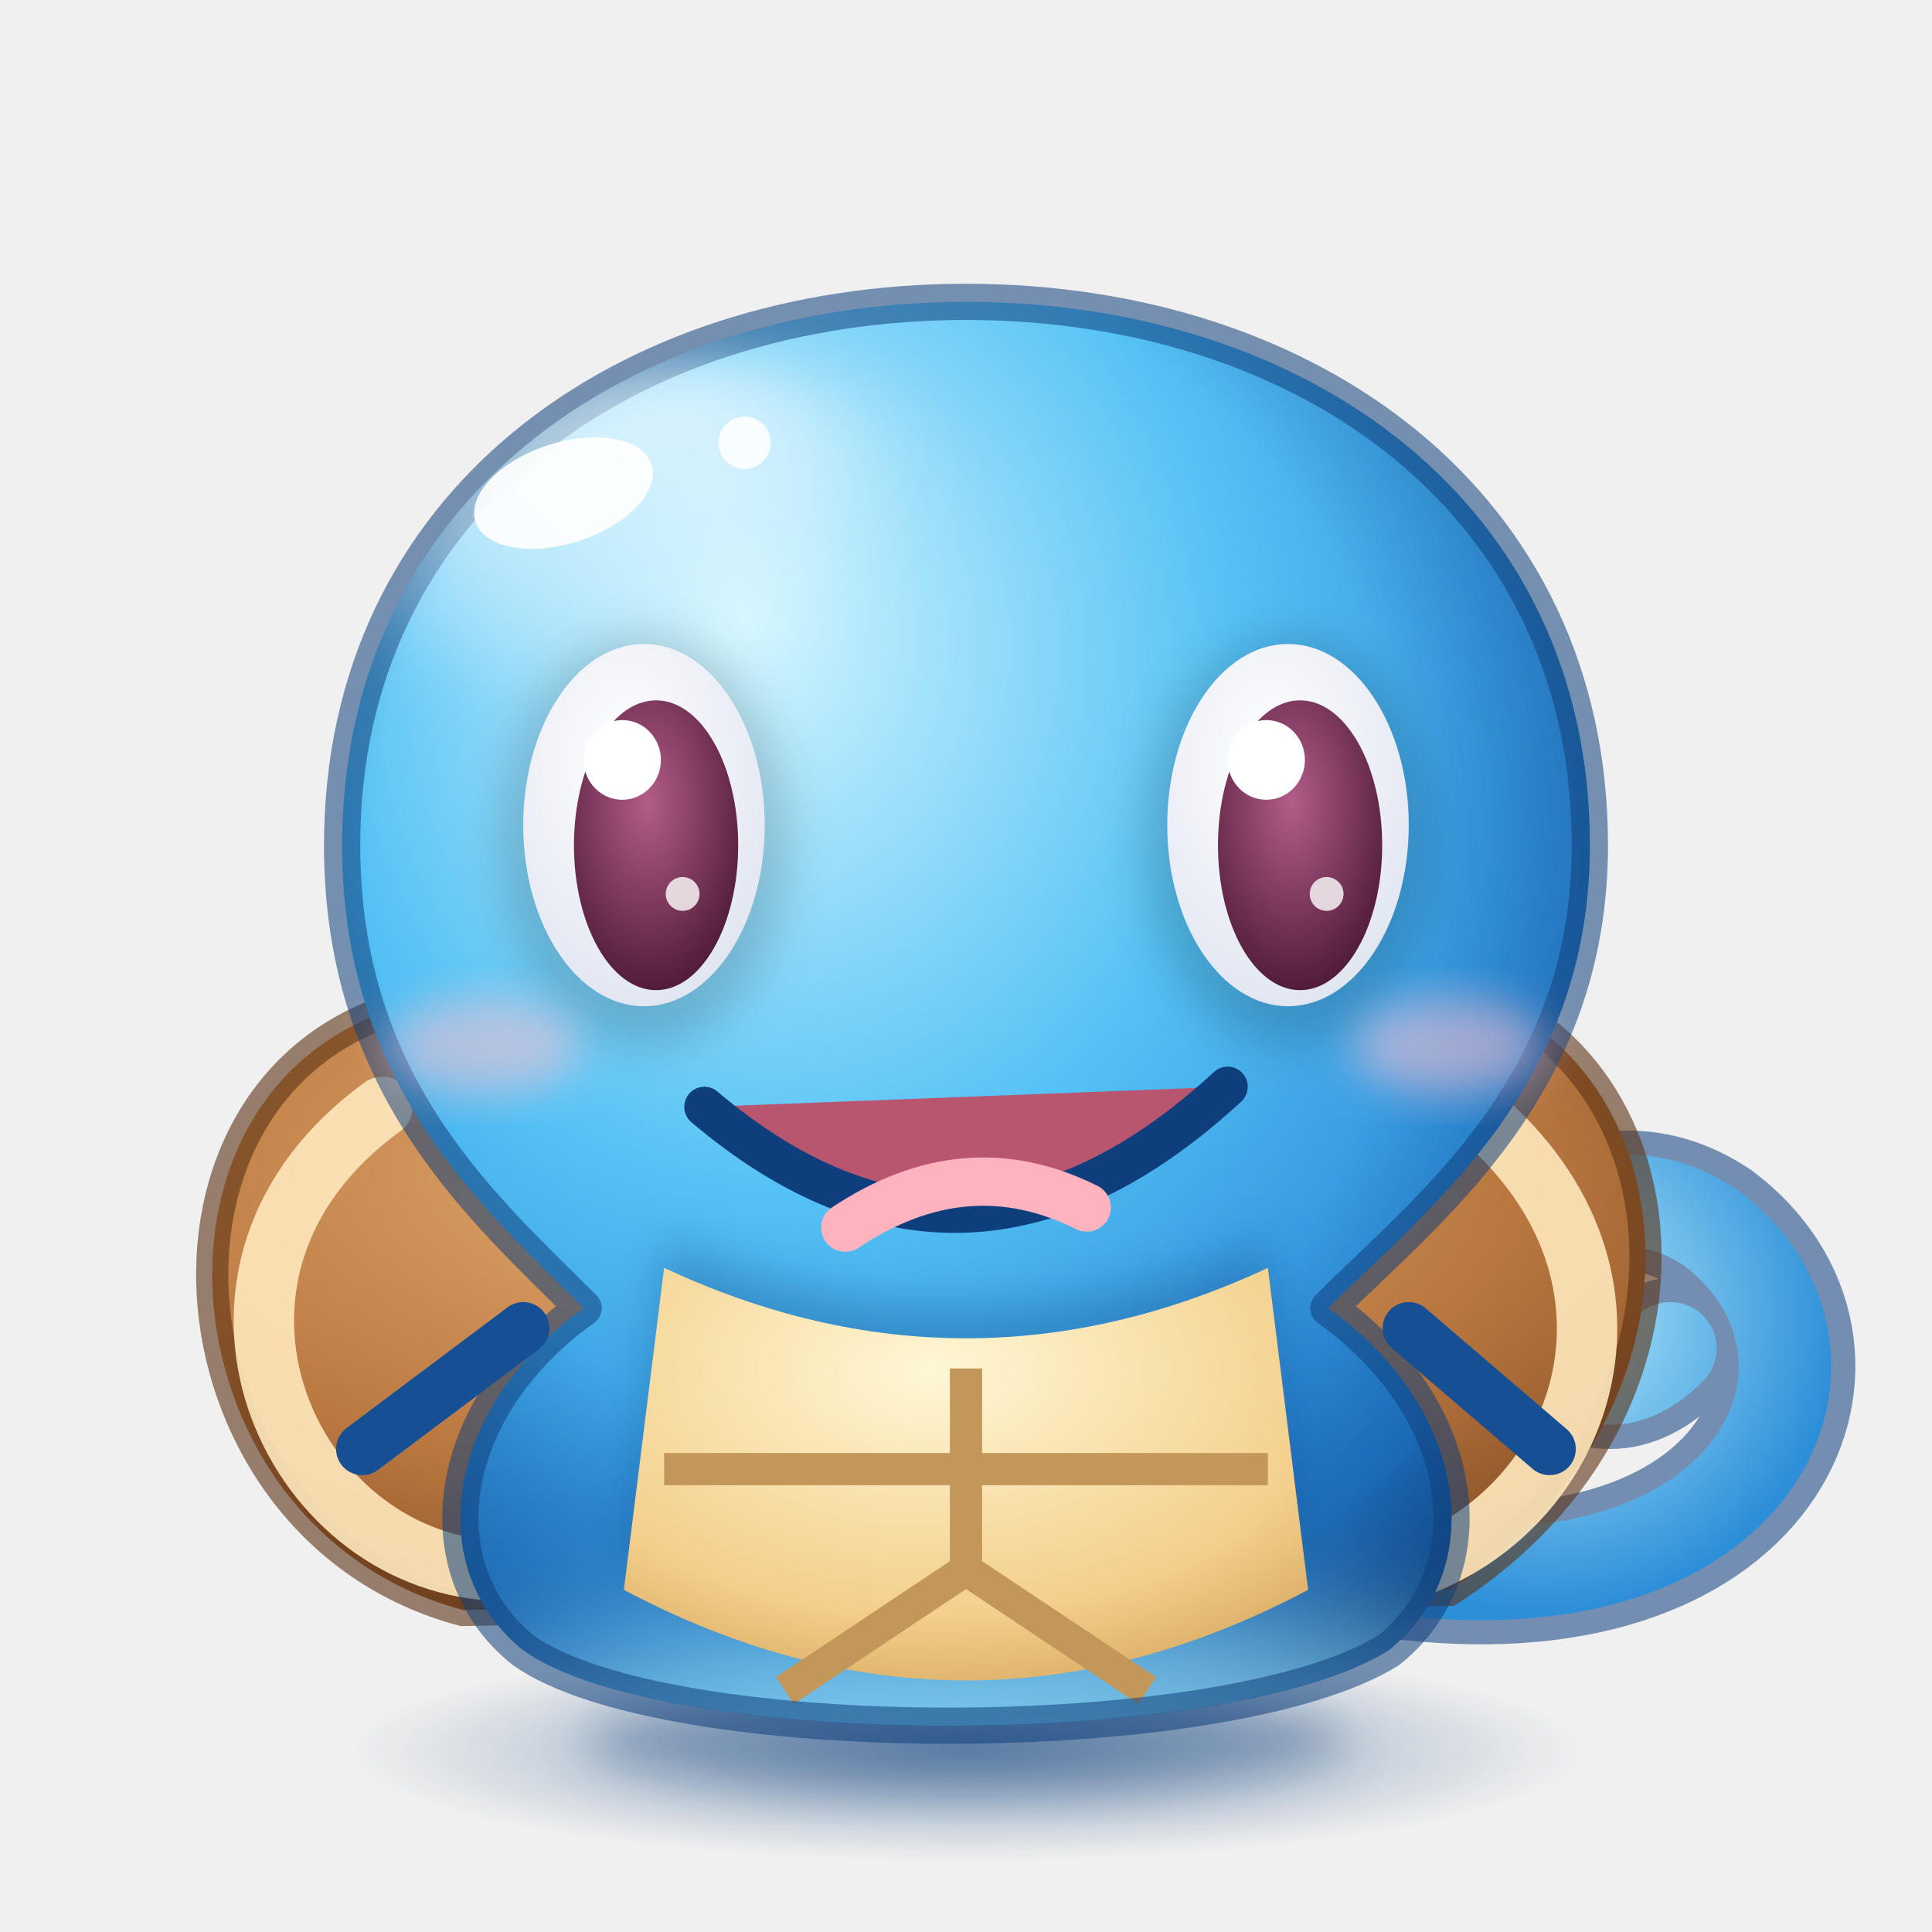
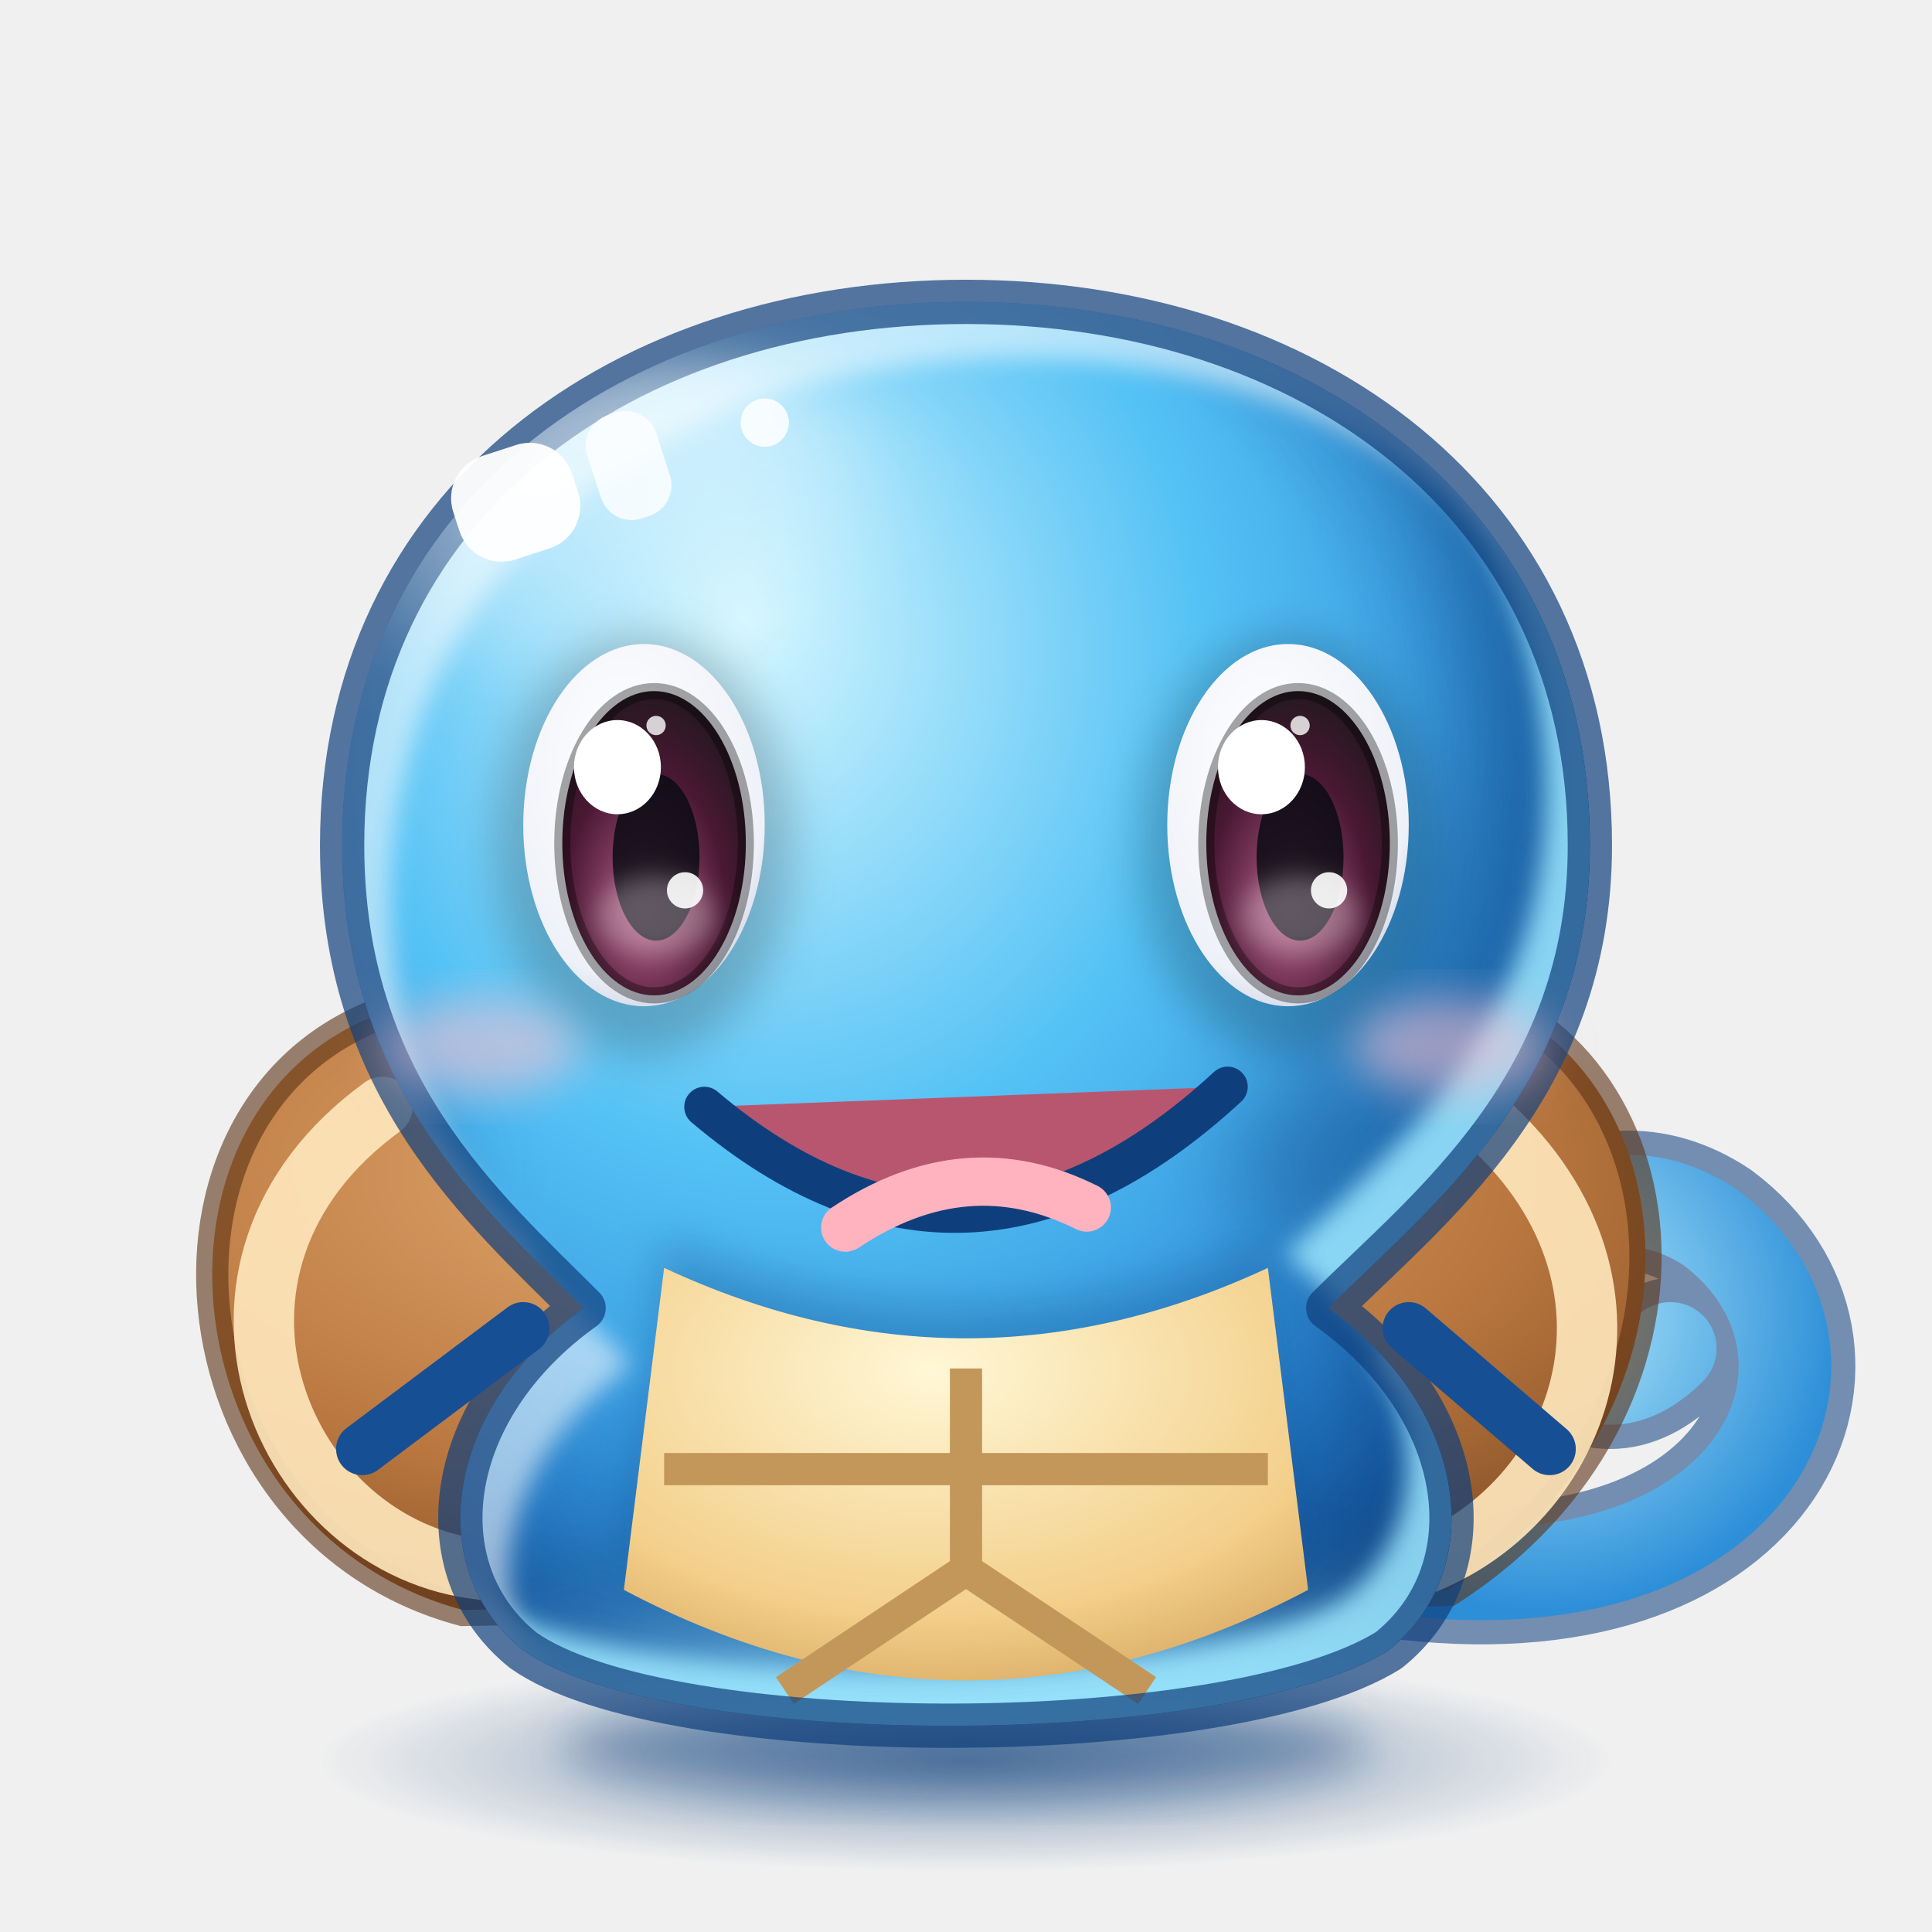
<svg xmlns="http://www.w3.org/2000/svg" viewBox="0 0 96 96" fill="none">
  <defs>
+     <filter id="blur05" x="-30%" y="-30%" width="160%" height="160%">
+       <feGaussianBlur stdDeviation=".6" />
+     </filter>
    <filter id="blur1" x="-30%" y="-30%" width="160%" height="160%">
      <feGaussianBlur stdDeviation="1.1" />
    </filter>
    <filter id="blur2" x="-30%" y="-30%" width="160%" height="160%">
      <feGaussianBlur stdDeviation="2.4" />
    </filter>
    <filter id="blur3" x="-40%" y="-40%" width="180%" height="180%">
      <feGaussianBlur stdDeviation="3.4" />
    </filter>
    <radialGradient id="body" cx="0.38" cy="0.3" r=".82" fx="0.32" fy="0.22">
      <stop offset="0" stop-color="#D4F6FF" />
-       <stop offset=".45" stop-color="#55C2F5" />
-       <stop offset=".86" stop-color="#2380D4" />
+       <stop offset=".42" stop-color="#55C2F5" />
+       <stop offset=".84" stop-color="#2380D4" />
      <stop offset="1" stop-color="#0E3F7C" />
    </radialGradient>
    <radialGradient id="ao" cx=".44" cy=".4" r=".68">
-       <stop offset=".62" stop-color="#0E3F7C" stop-opacity="0" />
-       <stop offset="1" stop-color="#0E3F7C" stop-opacity=".55" />
+       <stop offset=".6" stop-color="#0E3F7C" stop-opacity="0" />
+       <stop offset="1" stop-color="#0E3F7C" stop-opacity=".5" />
    </radialGradient>
    <linearGradient id="spec" x1="0" y1="0" x2="0" y2="1">
      <stop offset="0" stop-color="#fff" stop-opacity=".95" />
      <stop offset="1" stop-color="#fff" stop-opacity=".05" />
    </linearGradient>
    <radialGradient id="shadow" cx=".5" cy=".5" r=".5">
-       <stop offset="0" stop-color="#0E3F7C" stop-opacity=".5" />
+       <stop offset="0" stop-color="#0E3F7C" stop-opacity=".55" />
      <stop offset="1" stop-color="#0E3F7C" stop-opacity="0" />
    </radialGradient>
    <clipPath id="clip">
      <path d="M17 42C17 25 31 15 48 15s31 10 31 27c0 12-8 18-13 23 7 5 8 13 3 17-8 5-36 5-43 0-5-4-4-12 3-17-5-5-12-11-12-23Z" />
    </clipPath>
+     <mask id="term" maskUnits="userSpaceOnUse" x="0" y="0" width="96" height="96">
+       <rect width="96" height="96" fill="#fff" />
+       <path d="M17 42C17 25 31 15 48 15s31 10 31 27c0 12-8 18-13 23 7 5 8 13 3 17-8 5-36 5-43 0-5-4-4-12 3-17-5-5-12-11-12-23Z" transform="translate(-6 -7)" fill="#000" filter="url(#blur2)" />
+     </mask>
+     <mask id="rim" maskUnits="userSpaceOnUse" x="0" y="0" width="96" height="96">
+       <rect width="96" height="96" fill="#fff" />
+       <path d="M17 42C17 25 31 15 48 15s31 10 31 27c0 12-8 18-13 23 7 5 8 13 3 17-8 5-36 5-43 0-5-4-4-12 3-17-5-5-12-11-12-23Z" transform="translate(2.4 2.8)" fill="#000" filter="url(#blur05)" />
+     </mask>
+     <mask id="kick" maskUnits="userSpaceOnUse" x="0" y="0" width="96" height="96">
+       <rect width="96" height="96" fill="#fff" />
+       <path d="M17 42C17 25 31 15 48 15s31 10 31 27c0 12-8 18-13 23 7 5 8 13 3 17-8 5-36 5-43 0-5-4-4-12 3-17-5-5-12-11-12-23Z" transform="translate(-2.2 -2.6)" fill="#000" filter="url(#blur05)" />
+     </mask>
    <radialGradient id="sclera" cx=".42" cy=".32" r=".75">
      <stop offset="0" stop-color="#fff" />
-       <stop offset="1" stop-color="#dfe4f0" />
+       <stop offset=".8" stop-color="#eef1f8" />
+       <stop offset="1" stop-color="#c9cfdf" />
    </radialGradient>
-     <radialGradient id="sq-iris" cx=".45" cy=".35" r=".7">
+     <radialGradient id="sq-iris" cx=".45" cy=".7" r=".8">
      <stop offset="0" stop-color="#B35C88" />
-       <stop offset="1" stop-color="#4A1834" />
+       <stop offset=".55" stop-color="#4A1834" />
+       <stop offset="1" stop-color="#000" stop-opacity=".9" />
    </radialGradient>
    <radialGradient id="shell" cx=".4" cy=".3" r=".85">
      <stop offset="0" stop-color="#E7AE74" />
      <stop offset=".6" stop-color="#B9773F" />
      <stop offset="1" stop-color="#7A4620" />
    </radialGradient>
    <radialGradient id="belly" cx=".45" cy=".25" r=".85">
      <stop offset="0" stop-color="#FFF7D6" />
      <stop offset=".7" stop-color="#F3CF8A" />
      <stop offset="1" stop-color="#D5A55E" />
    </radialGradient>
    <radialGradient id="tail" cx=".35" cy=".3" r=".8">
      <stop offset="0" stop-color="#B7EEFF" />
      <stop offset="1" stop-color="#2D8FD8" />
    </radialGradient>
  </defs>
-   <ellipse cx="48" cy="87" rx="31" ry="5.5" fill="url(#shadow)" />
-   <ellipse cx="48" cy="86.5" rx="19" ry="2.6" fill="#0E3F7C" opacity=".32" filter="url(#blur1)" />
+   <ellipse cx="48" cy="87.5" rx="32" ry="5.5" fill="url(#shadow)" />
+   <ellipse cx="48" cy="86.8" rx="20" ry="2.4" fill="#0E3F7C" opacity=".4" filter="url(#blur1)" />
  <path d="M70 78c18 2 23-11 15-17-6-4-12 2-8 6q3 3 6 0" stroke="#0E3F7C" stroke-opacity=".55" stroke-width="7" stroke-linecap="round" />
  <path d="M70 78c18 2 23-11 15-17-6-4-12 2-8 6q3 3 6 0" stroke="url(#tail)" stroke-width="4.6" stroke-linecap="round" />
  <path d="M20 50C6 54 8 76 23 80l49-1C86 70 84 52 72 49Z" fill="url(#shell)" />
  <path d="M20 50C6 54 8 76 23 80l49-1C86 70 84 52 72 49Z" stroke="#5C3214" stroke-width="1.6" stroke-opacity=".6" />
  <path d="M19 55C8 63 14 77 24 78m49-23c10 8 6 20-3 23" stroke="#FFE8BC" stroke-width="3" stroke-linecap="round" opacity=".9" />
  <path d="M17 42C17 25 31 15 48 15s31 10 31 27c0 12-8 18-13 23 7 5 8 13 3 17-8 5-36 5-43 0-5-4-4-12 3-17-5-5-12-11-12-23Z" fill="url(#body)" />
  <path d="M17 42C17 25 31 15 48 15s31 10 31 27c0 12-8 18-13 23 7 5 8 13 3 17-8 5-36 5-43 0-5-4-4-12 3-17-5-5-12-11-12-23Z" fill="url(#ao)" />
  <g clip-path="url(#clip)">
-     <ellipse cx="50" cy="92" rx="34" ry="12" fill="#9BE7FF" opacity=".75" filter="url(#blur3)" />
+     <rect width="96" height="96" fill="#0E3F7C" opacity=".42" mask="url(#term)" />
+     <ellipse cx="50" cy="93" rx="34" ry="12" fill="#9BE7FF" opacity=".8" filter="url(#blur3)" />
+     <rect width="96" height="96" fill="#9BE7FF" opacity=".85" mask="url(#kick)" />
+     <rect width="96" height="96" fill="#fff" opacity=".55" mask="url(#rim)" />
    <path d="M33 63q15 7 30 0l2 16q-17 9-34 0Z" fill="#0E3F7C" opacity=".3" transform="translate(0 -1.5)" filter="url(#blur1)" />
    <path d="M33 63q15 7 30 0l2 16q-17 9-34 0Z" fill="url(#belly)" />
    <path d="M33 73h30M48 68v10m0 0-9 6m9-6 9 6" stroke="#C3965A" stroke-width="1.6" />
  </g>
-   <path d="M17 42C17 25 31 15 48 15s31 10 31 27c0 12-8 18-13 23 7 5 8 13 3 17-8 5-36 5-43 0-5-4-4-12 3-17-5-5-12-11-12-23Z" stroke="#0E3F7C" stroke-width="1.8" stroke-linejoin="round" opacity=".55" />
+   <path d="M17 42C17 25 31 15 48 15s31 10 31 27c0 12-8 18-13 23 7 5 8 13 3 17-8 5-36 5-43 0-5-4-4-12 3-17-5-5-12-11-12-23Z" stroke="#0E3F7C" stroke-width="2.2" stroke-linejoin="round" opacity=".7" />
  <path d="m26 66-8 6m52-6 7 6" stroke="#174F94" stroke-width="2.6" stroke-linecap="round" />
  <g clip-path="url(#clip)">
-     <ellipse cx="31" cy="26" rx="12" ry="7.5" transform="rotate(-18 31 26)" fill="url(#spec)" opacity=".82" filter="url(#blur2)" />
+     <ellipse cx="31" cy="26" rx="12" ry="7.5" transform="rotate(-18 31 26)" fill="url(#spec)" opacity=".7" filter="url(#blur2)" />
  </g>
-   <ellipse cx="28" cy="24.5" rx="4.6" ry="2.5" transform="rotate(-18 28 24.5)" fill="#fff" opacity=".92" />
-   <circle cx="37" cy="22" r="1.3" fill="#fff" opacity=".85" />
-   <ellipse cx="32" cy="41.8" rx="7.2" ry="10.2" fill="#000" opacity=".16" filter="url(#blur1)" />
+   <g transform="rotate(-18 28 24.5)" fill="#fff">
+     <rect x="22.5" y="21.5" width="6.2" height="5.4" rx="2.2" opacity=".95" />
+     <rect x="29.7" y="21.5" width="3.6" height="5.4" rx="1.6" opacity=".8" />
+   </g>
+   <circle cx="38" cy="21" r="1.2" fill="#fff" opacity=".85" />
+   <ellipse cx="32" cy="42" rx="7.4" ry="10.4" fill="#000" opacity=".2" filter="url(#blur1)" />
  <ellipse cx="32" cy="41" rx="6" ry="9" fill="url(#sclera)" />
-   <ellipse cx="32.6" cy="42" rx="4.08" ry="7.2" fill="url(#sq-iris)" />
-   <ellipse cx="30.92" cy="37.76" rx="1.92" ry="1.98" fill="#fff" />
-   <circle cx="33.92" cy="44.42" r="0.84" fill="#fff" opacity=".8" />
-   <ellipse cx="64" cy="41.8" rx="7.2" ry="10.2" fill="#000" opacity=".16" filter="url(#blur1)" />
+   <ellipse cx="32.5" cy="41.9" rx="4.56" ry="7.56" fill="url(#sq-iris)" />
+   <ellipse cx="32.5" cy="41.9" rx="4.56" ry="7.56" stroke="#000" stroke-opacity=".35" stroke-width=".8" />
+   <ellipse cx="32.6" cy="42.6" rx="2.16" ry="4.14" fill="#0b0b14" opacity=".85" />
+   <ellipse cx="32.6" cy="45.5" rx="3" ry="1.98" fill="#fff" opacity=".28" filter="url(#blur05)" />
+   <ellipse cx="30.68" cy="38.12" rx="2.16" ry="2.34" fill="#fff" />
+   <circle cx="34.04" cy="44.24" r="0.9" fill="#fff" opacity=".9" />
+   <circle cx="32.6" cy="36.05" r="0.48" fill="#fff" opacity=".8" />
+   <ellipse cx="64" cy="42" rx="7.4" ry="10.4" fill="#000" opacity=".2" filter="url(#blur1)" />
  <ellipse cx="64" cy="41" rx="6" ry="9" fill="url(#sclera)" />
-   <ellipse cx="64.6" cy="42" rx="4.08" ry="7.2" fill="url(#sq-iris)" />
-   <ellipse cx="62.92" cy="37.76" rx="1.92" ry="1.98" fill="#fff" />
-   <circle cx="65.92" cy="44.42" r="0.84" fill="#fff" opacity=".8" />
+   <ellipse cx="64.5" cy="41.9" rx="4.56" ry="7.56" fill="url(#sq-iris)" />
+   <ellipse cx="64.5" cy="41.9" rx="4.56" ry="7.56" stroke="#000" stroke-opacity=".35" stroke-width=".8" />
+   <ellipse cx="64.6" cy="42.6" rx="2.16" ry="4.14" fill="#0b0b14" opacity=".85" />
+   <ellipse cx="64.6" cy="45.5" rx="3" ry="1.98" fill="#fff" opacity=".28" filter="url(#blur05)" />
+   <ellipse cx="62.68" cy="38.12" rx="2.16" ry="2.34" fill="#fff" />
+   <circle cx="66.04" cy="44.24" r="0.9" fill="#fff" opacity=".9" />
+   <circle cx="64.6" cy="36.05" r="0.48" fill="#fff" opacity=".8" />
  <path d="M35 55q13 11 26-1" fill="#B9566F" stroke="#0E3F7C" stroke-width="2" stroke-linecap="round" />
  <path d="M42 61q6-4 12-1" stroke="#FFB3BF" stroke-width="2.4" stroke-linecap="round" />
  <ellipse cx="24" cy="52" rx="4.8" ry="2.4" fill="#FFC2D0" opacity=".55" filter="url(#blur1)" />
  <ellipse cx="72" cy="52" rx="4.8" ry="2.4" fill="#FFC2D0" opacity=".55" filter="url(#blur1)" />
</svg>
